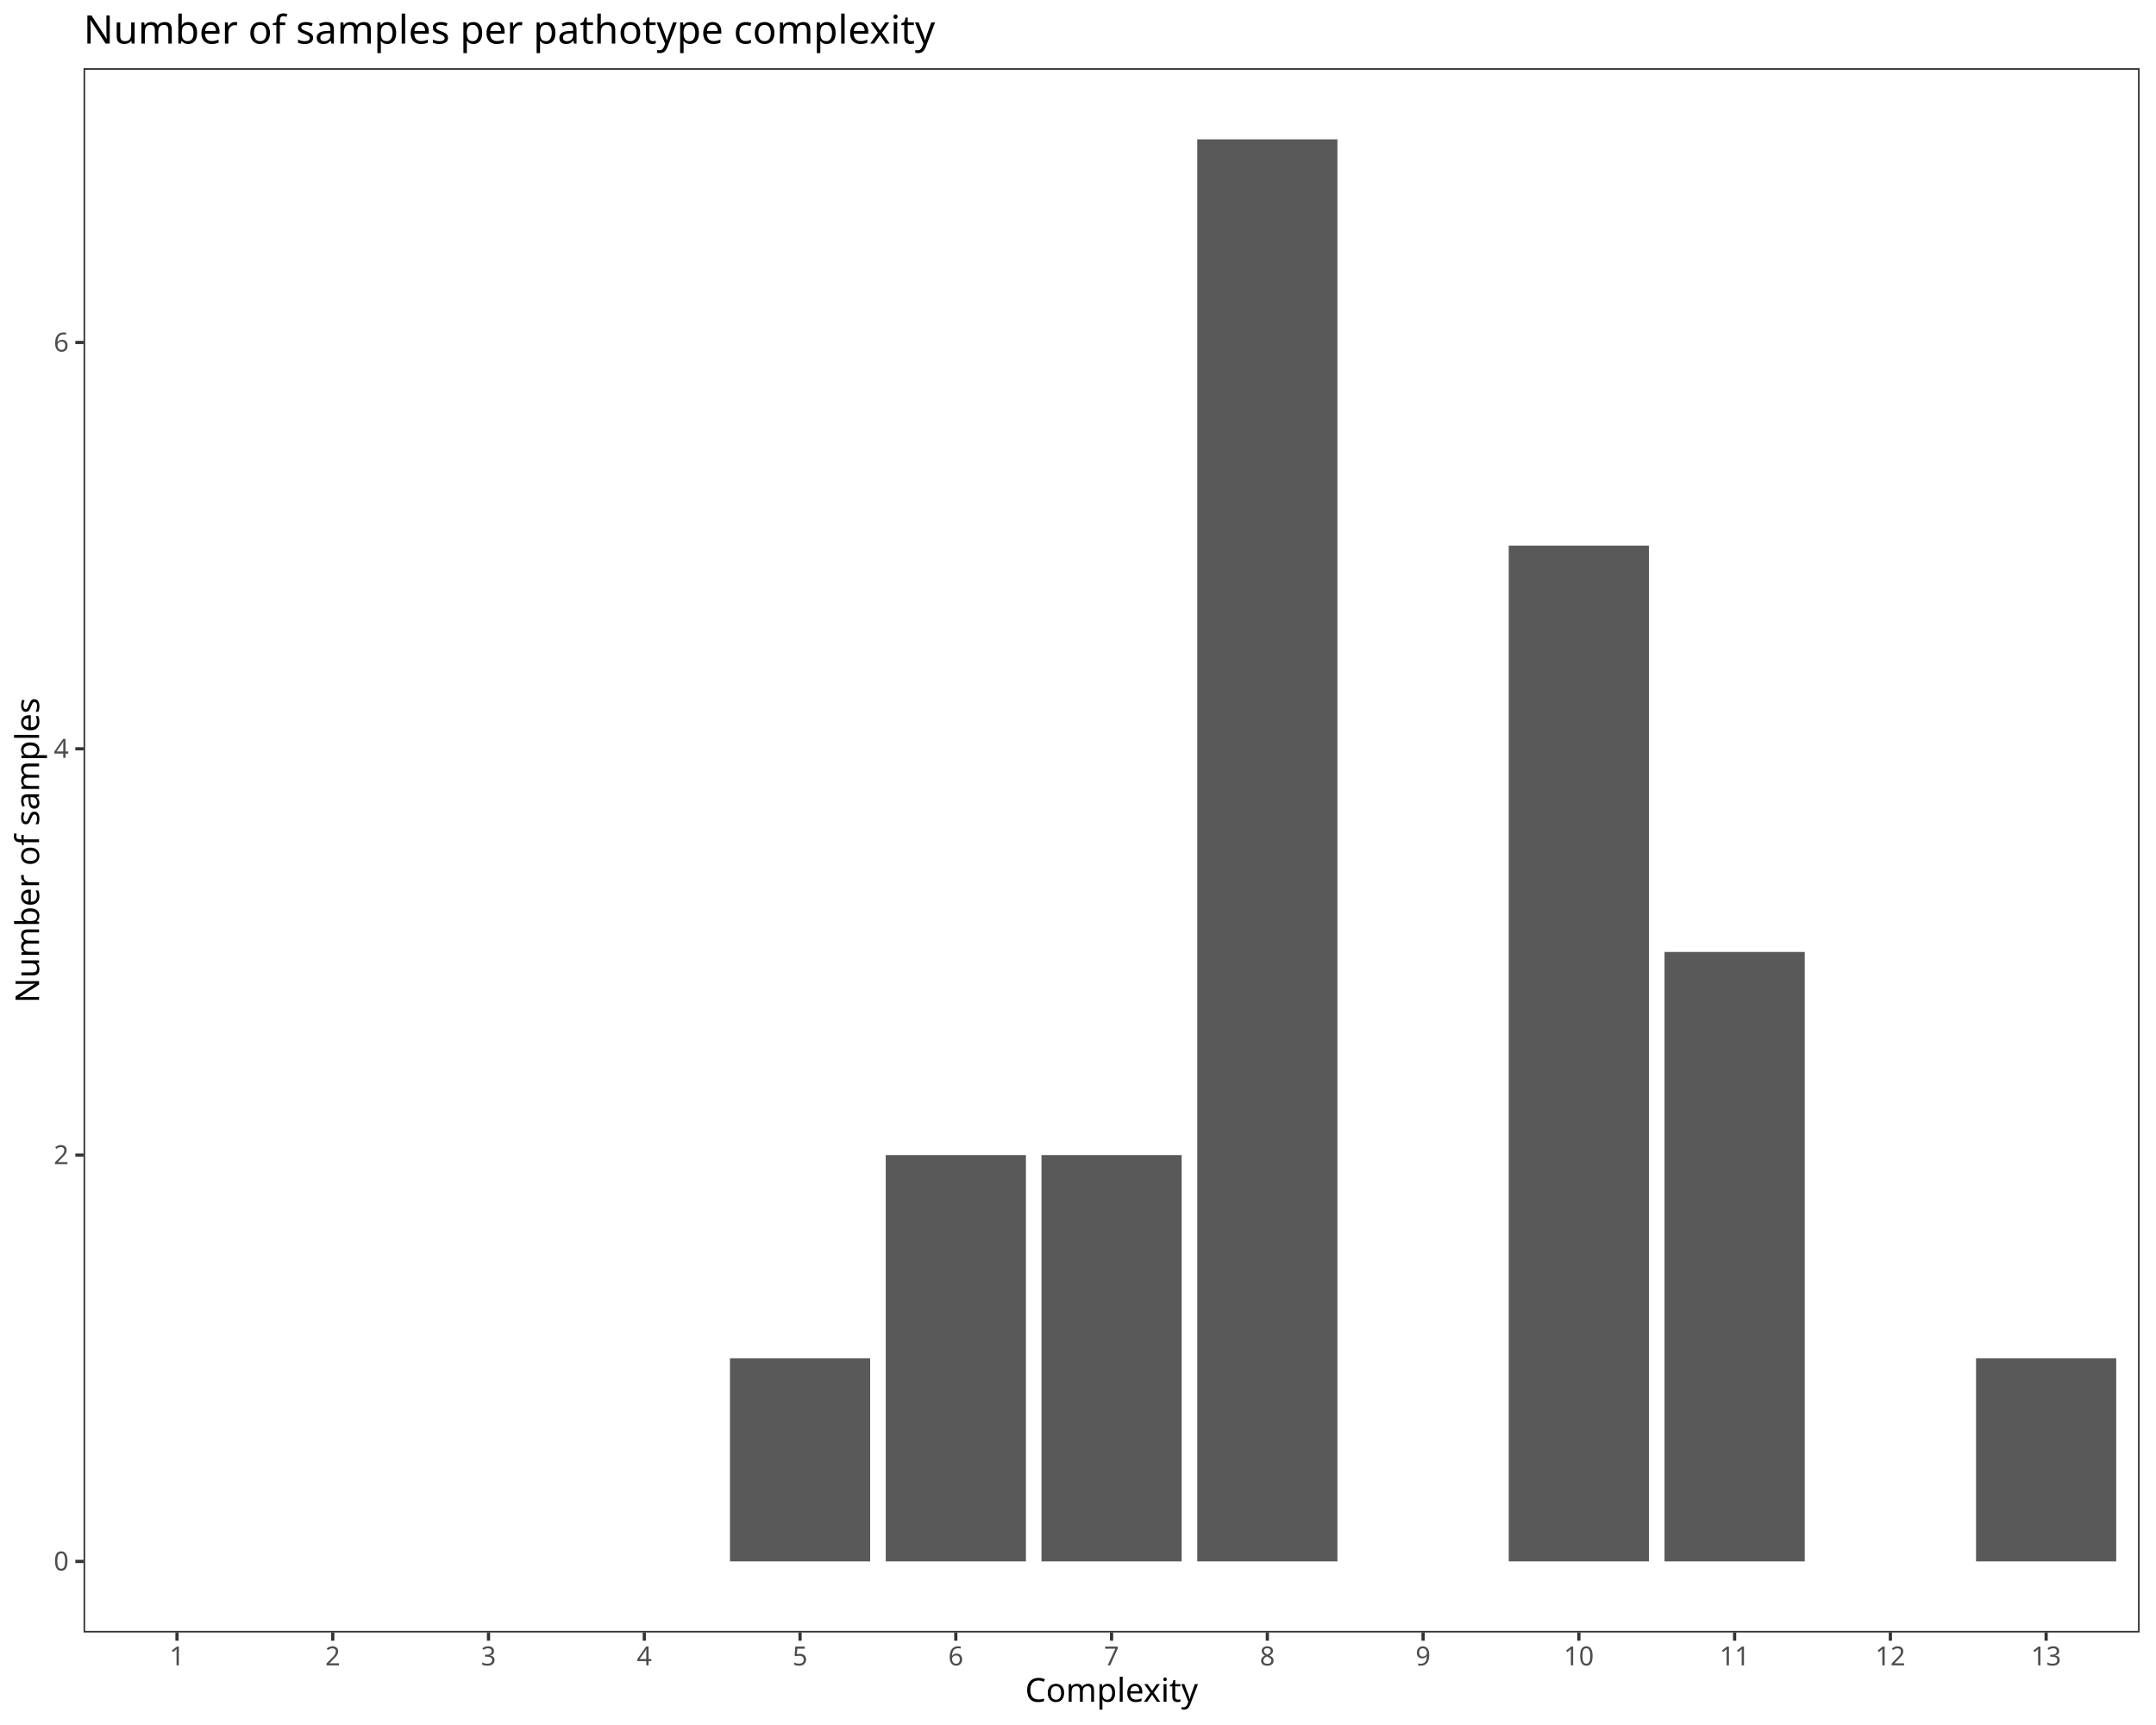
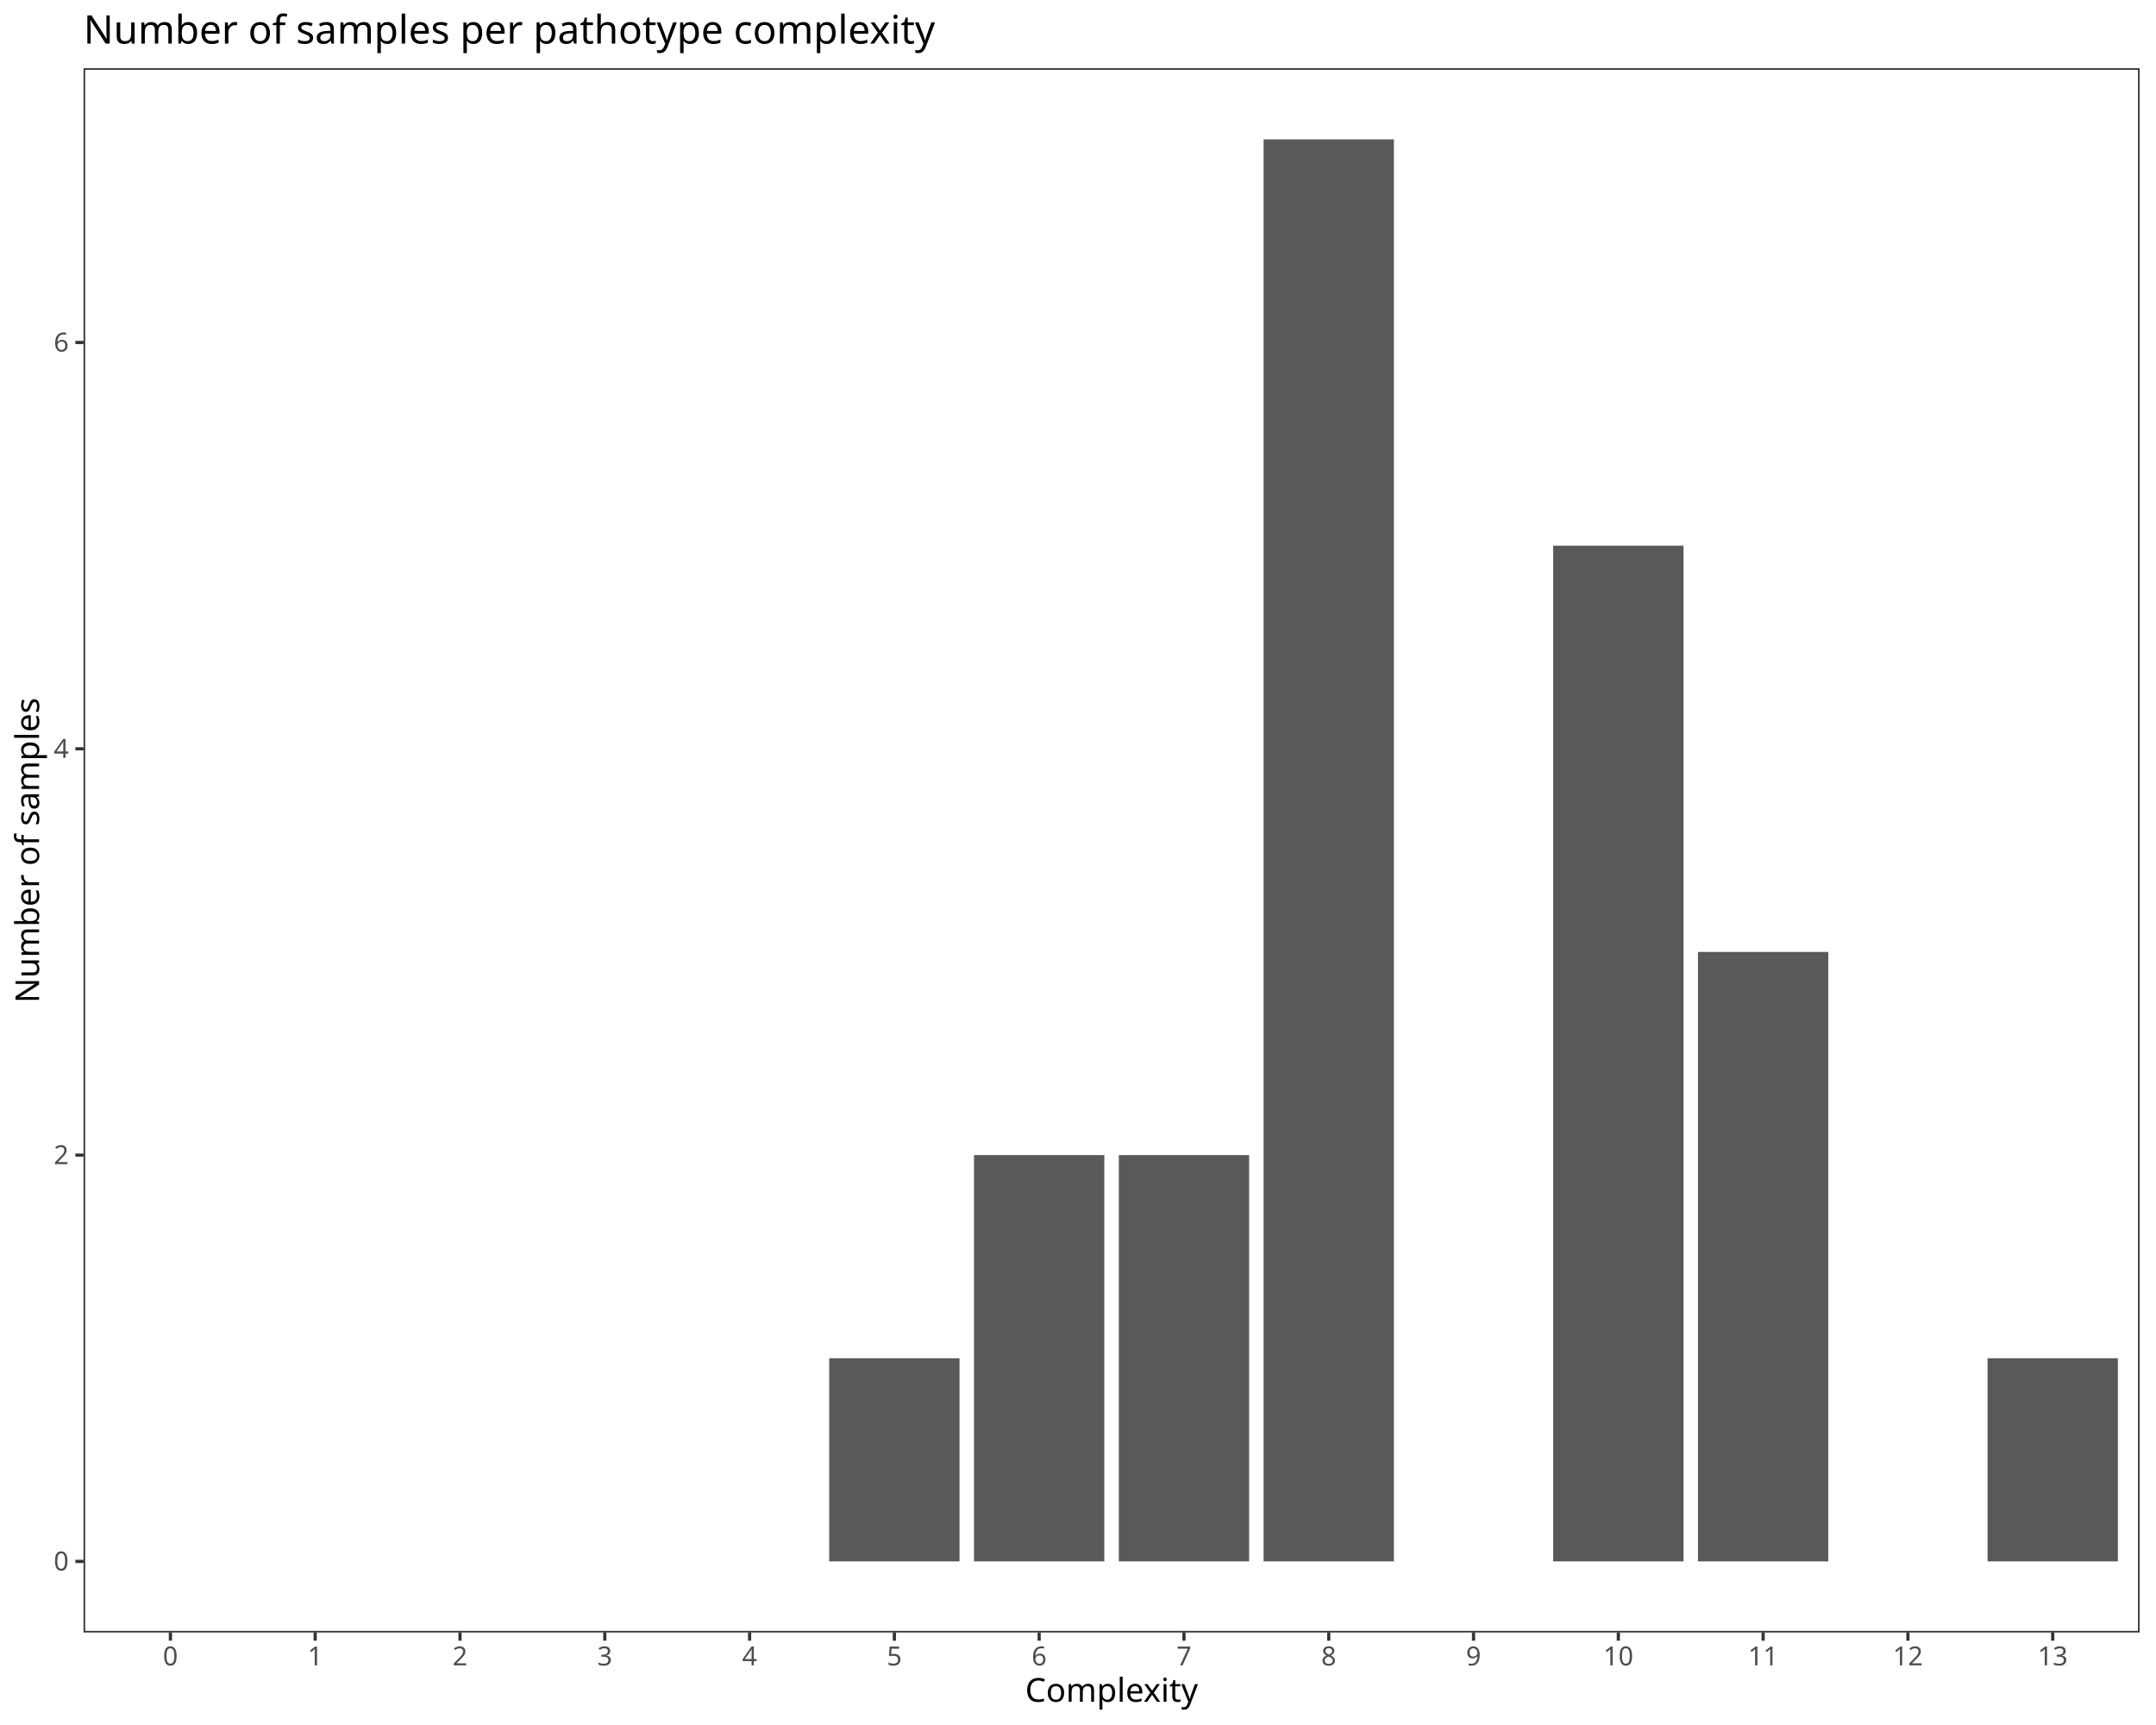
<svg xmlns="http://www.w3.org/2000/svg" class="svglite" data-engine-version="2.0" width="720.00pt" height="576.00pt" viewBox="0 0 720.00 576.00">
  <defs>
    <style type="text/css">
    .svglite line, .svglite polyline, .svglite polygon, .svglite path, .svglite rect, .svglite circle {
      fill: none;
      stroke: #000000;
      stroke-linecap: round;
      stroke-linejoin: round;
      stroke-miterlimit: 10.00;
    }
  </style>
  </defs>
  <rect width="100%" height="100%" style="stroke: none; fill: #FFFFFF;" />
  <defs>
    <clipPath id="cpMC4wMHw3MjAuMDB8MC4wMHw1NzYuMDA=">
      <rect x="0.00" y="0.00" width="720.00" height="576.00" />
    </clipPath>
  </defs>
  <g clip-path="url(#cpMC4wMHw3MjAuMDB8MC4wMHw1NzYuMDA=)">
    <rect x="0.00" y="0.00" width="720.00" height="576.00" style="stroke-width: 1.07; stroke: #FFFFFF; fill: #FFFFFF;" />
  </g>
  <defs>
    <clipPath id="cpMjcuOTB8NzE0LjUyfDIyLjc4fDU0NS4xMQ==">
      <rect x="27.90" y="22.78" width="686.62" height="522.33" />
    </clipPath>
  </defs>
  <g clip-path="url(#cpMjcuOTB8NzE0LjUyfDIyLjc4fDU0NS4xMQ==)">
    <rect x="27.90" y="22.78" width="686.62" height="522.33" style="stroke-width: 1.07; stroke: none; fill: #FFFFFF;" />
-     <rect x="35.70" y="521.37" width="46.82" height="0.00" style="stroke-width: 1.07; stroke: none; stroke-linecap: butt; stroke-linejoin: miter; fill: #595959;" />
-     <rect x="87.72" y="521.37" width="46.82" height="0.00" style="stroke-width: 1.07; stroke: none; stroke-linecap: butt; stroke-linejoin: miter; fill: #595959;" />
-     <rect x="139.74" y="521.37" width="46.82" height="0.00" style="stroke-width: 1.07; stroke: none; stroke-linecap: butt; stroke-linejoin: miter; fill: #595959;" />
-     <rect x="191.75" y="521.37" width="46.82" height="0.00" style="stroke-width: 1.07; stroke: none; stroke-linecap: butt; stroke-linejoin: miter; fill: #595959;" />
-     <rect x="243.77" y="453.54" width="46.82" height="67.83" style="stroke-width: 1.07; stroke: none; stroke-linecap: butt; stroke-linejoin: miter; fill: #595959;" />
-     <rect x="295.79" y="385.70" width="46.82" height="135.67" style="stroke-width: 1.07; stroke: none; stroke-linecap: butt; stroke-linejoin: miter; fill: #595959;" />
-     <rect x="347.80" y="385.70" width="46.82" height="135.67" style="stroke-width: 1.07; stroke: none; stroke-linecap: butt; stroke-linejoin: miter; fill: #595959;" />
-     <rect x="399.82" y="46.53" width="46.82" height="474.84" style="stroke-width: 1.07; stroke: none; stroke-linecap: butt; stroke-linejoin: miter; fill: #595959;" />
-     <rect x="451.84" y="521.37" width="46.82" height="0.00" style="stroke-width: 1.07; stroke: none; stroke-linecap: butt; stroke-linejoin: miter; fill: #595959;" />
-     <rect x="503.85" y="182.20" width="46.82" height="339.17" style="stroke-width: 1.07; stroke: none; stroke-linecap: butt; stroke-linejoin: miter; fill: #595959;" />
-     <rect x="555.87" y="317.87" width="46.82" height="203.50" style="stroke-width: 1.07; stroke: none; stroke-linecap: butt; stroke-linejoin: miter; fill: #595959;" />
-     <rect x="607.89" y="521.37" width="46.82" height="0.00" style="stroke-width: 1.07; stroke: none; stroke-linecap: butt; stroke-linejoin: miter; fill: #595959;" />
-     <rect x="659.90" y="453.54" width="46.82" height="67.83" style="stroke-width: 1.07; stroke: none; stroke-linecap: butt; stroke-linejoin: miter; fill: #595959;" />
+     <rect x="35.15" y="521.37" width="43.52" height="0.00" style="stroke-width: 1.07; stroke: none; stroke-linecap: butt; stroke-linejoin: miter; fill: #595959;" />
+     <rect x="83.51" y="521.37" width="43.52" height="0.00" style="stroke-width: 1.07; stroke: none; stroke-linecap: butt; stroke-linejoin: miter; fill: #595959;" />
+     <rect x="131.86" y="521.37" width="43.52" height="0.00" style="stroke-width: 1.07; stroke: none; stroke-linecap: butt; stroke-linejoin: miter; fill: #595959;" />
+     <rect x="180.21" y="521.37" width="43.52" height="0.00" style="stroke-width: 1.07; stroke: none; stroke-linecap: butt; stroke-linejoin: miter; fill: #595959;" />
+     <rect x="228.57" y="521.37" width="43.52" height="0.00" style="stroke-width: 1.07; stroke: none; stroke-linecap: butt; stroke-linejoin: miter; fill: #595959;" />
+     <rect x="276.92" y="453.54" width="43.52" height="67.83" style="stroke-width: 1.07; stroke: none; stroke-linecap: butt; stroke-linejoin: miter; fill: #595959;" />
+     <rect x="325.27" y="385.70" width="43.52" height="135.67" style="stroke-width: 1.07; stroke: none; stroke-linecap: butt; stroke-linejoin: miter; fill: #595959;" />
+     <rect x="373.63" y="385.70" width="43.52" height="135.67" style="stroke-width: 1.07; stroke: none; stroke-linecap: butt; stroke-linejoin: miter; fill: #595959;" />
+     <rect x="421.98" y="46.53" width="43.52" height="474.84" style="stroke-width: 1.07; stroke: none; stroke-linecap: butt; stroke-linejoin: miter; fill: #595959;" />
+     <rect x="470.33" y="521.37" width="43.52" height="0.00" style="stroke-width: 1.07; stroke: none; stroke-linecap: butt; stroke-linejoin: miter; fill: #595959;" />
+     <rect x="518.69" y="182.20" width="43.52" height="339.17" style="stroke-width: 1.07; stroke: none; stroke-linecap: butt; stroke-linejoin: miter; fill: #595959;" />
+     <rect x="567.04" y="317.87" width="43.52" height="203.50" style="stroke-width: 1.07; stroke: none; stroke-linecap: butt; stroke-linejoin: miter; fill: #595959;" />
+     <rect x="615.40" y="521.37" width="43.52" height="0.00" style="stroke-width: 1.07; stroke: none; stroke-linecap: butt; stroke-linejoin: miter; fill: #595959;" />
+     <rect x="663.75" y="453.54" width="43.52" height="67.83" style="stroke-width: 1.07; stroke: none; stroke-linecap: butt; stroke-linejoin: miter; fill: #595959;" />
    <rect x="27.90" y="22.78" width="686.62" height="522.33" style="stroke-width: 1.07; stroke: #333333;" />
  </g>
  <g clip-path="url(#cpMC4wMHw3MjAuMDB8MC4wMHw1NzYuMDA=)">
    <text x="22.97" y="524.40" text-anchor="end" style="font-size: 8.80px; fill: #4D4D4D; font-family: sans;" textLength="4.89px" lengthAdjust="spacingAndGlyphs">0</text>
    <text x="22.97" y="388.73" text-anchor="end" style="font-size: 8.80px; fill: #4D4D4D; font-family: sans;" textLength="4.89px" lengthAdjust="spacingAndGlyphs">2</text>
    <text x="22.97" y="253.06" text-anchor="end" style="font-size: 8.80px; fill: #4D4D4D; font-family: sans;" textLength="4.89px" lengthAdjust="spacingAndGlyphs">4</text>
    <text x="22.97" y="117.39" text-anchor="end" style="font-size: 8.80px; fill: #4D4D4D; font-family: sans;" textLength="4.89px" lengthAdjust="spacingAndGlyphs">6</text>
    <polyline points="25.16,521.37 27.90,521.37 " style="stroke-width: 1.07; stroke: #333333; stroke-linecap: butt;" />
    <polyline points="25.16,385.70 27.90,385.70 " style="stroke-width: 1.07; stroke: #333333; stroke-linecap: butt;" />
    <polyline points="25.16,250.03 27.90,250.03 " style="stroke-width: 1.07; stroke: #333333; stroke-linecap: butt;" />
    <polyline points="25.16,114.36 27.90,114.36 " style="stroke-width: 1.07; stroke: #333333; stroke-linecap: butt;" />
-     <polyline points="59.11,547.85 59.11,545.11 " style="stroke-width: 1.07; stroke: #333333; stroke-linecap: butt;" />
-     <polyline points="111.13,547.85 111.13,545.11 " style="stroke-width: 1.07; stroke: #333333; stroke-linecap: butt;" />
-     <polyline points="163.14,547.85 163.14,545.11 " style="stroke-width: 1.07; stroke: #333333; stroke-linecap: butt;" />
-     <polyline points="215.16,547.85 215.16,545.11 " style="stroke-width: 1.07; stroke: #333333; stroke-linecap: butt;" />
-     <polyline points="267.18,547.85 267.18,545.11 " style="stroke-width: 1.07; stroke: #333333; stroke-linecap: butt;" />
-     <polyline points="319.19,547.85 319.19,545.11 " style="stroke-width: 1.07; stroke: #333333; stroke-linecap: butt;" />
-     <polyline points="371.21,547.85 371.21,545.11 " style="stroke-width: 1.07; stroke: #333333; stroke-linecap: butt;" />
-     <polyline points="423.23,547.85 423.23,545.11 " style="stroke-width: 1.07; stroke: #333333; stroke-linecap: butt;" />
-     <polyline points="475.24,547.85 475.24,545.11 " style="stroke-width: 1.07; stroke: #333333; stroke-linecap: butt;" />
-     <polyline points="527.26,547.85 527.26,545.11 " style="stroke-width: 1.07; stroke: #333333; stroke-linecap: butt;" />
-     <polyline points="579.28,547.85 579.28,545.11 " style="stroke-width: 1.07; stroke: #333333; stroke-linecap: butt;" />
-     <polyline points="631.29,547.85 631.29,545.11 " style="stroke-width: 1.07; stroke: #333333; stroke-linecap: butt;" />
-     <polyline points="683.31,547.85 683.31,545.11 " style="stroke-width: 1.07; stroke: #333333; stroke-linecap: butt;" />
-     <text x="59.11" y="556.10" text-anchor="middle" style="font-size: 8.80px; fill: #4D4D4D; font-family: sans;" textLength="4.89px" lengthAdjust="spacingAndGlyphs">1</text>
-     <text x="111.13" y="556.10" text-anchor="middle" style="font-size: 8.80px; fill: #4D4D4D; font-family: sans;" textLength="4.89px" lengthAdjust="spacingAndGlyphs">2</text>
-     <text x="163.14" y="556.10" text-anchor="middle" style="font-size: 8.80px; fill: #4D4D4D; font-family: sans;" textLength="4.89px" lengthAdjust="spacingAndGlyphs">3</text>
-     <text x="215.16" y="556.10" text-anchor="middle" style="font-size: 8.80px; fill: #4D4D4D; font-family: sans;" textLength="4.89px" lengthAdjust="spacingAndGlyphs">4</text>
-     <text x="267.18" y="556.10" text-anchor="middle" style="font-size: 8.80px; fill: #4D4D4D; font-family: sans;" textLength="4.89px" lengthAdjust="spacingAndGlyphs">5</text>
-     <text x="319.19" y="556.10" text-anchor="middle" style="font-size: 8.80px; fill: #4D4D4D; font-family: sans;" textLength="4.89px" lengthAdjust="spacingAndGlyphs">6</text>
-     <text x="371.21" y="556.10" text-anchor="middle" style="font-size: 8.80px; fill: #4D4D4D; font-family: sans;" textLength="4.89px" lengthAdjust="spacingAndGlyphs">7</text>
-     <text x="423.23" y="556.10" text-anchor="middle" style="font-size: 8.80px; fill: #4D4D4D; font-family: sans;" textLength="4.89px" lengthAdjust="spacingAndGlyphs">8</text>
-     <text x="475.24" y="556.10" text-anchor="middle" style="font-size: 8.80px; fill: #4D4D4D; font-family: sans;" textLength="4.89px" lengthAdjust="spacingAndGlyphs">9</text>
-     <text x="527.26" y="556.10" text-anchor="middle" style="font-size: 8.80px; fill: #4D4D4D; font-family: sans;" textLength="9.79px" lengthAdjust="spacingAndGlyphs">10</text>
-     <text x="579.28" y="556.10" text-anchor="middle" style="font-size: 8.80px; fill: #4D4D4D; font-family: sans;" textLength="9.79px" lengthAdjust="spacingAndGlyphs">11</text>
-     <text x="631.29" y="556.10" text-anchor="middle" style="font-size: 8.80px; fill: #4D4D4D; font-family: sans;" textLength="9.79px" lengthAdjust="spacingAndGlyphs">12</text>
-     <text x="683.31" y="556.10" text-anchor="middle" style="font-size: 8.80px; fill: #4D4D4D; font-family: sans;" textLength="9.79px" lengthAdjust="spacingAndGlyphs">13</text>
+     <polyline points="56.91,547.85 56.91,545.11 " style="stroke-width: 1.07; stroke: #333333; stroke-linecap: butt;" />
+     <polyline points="105.26,547.85 105.26,545.11 " style="stroke-width: 1.07; stroke: #333333; stroke-linecap: butt;" />
+     <polyline points="153.62,547.85 153.62,545.11 " style="stroke-width: 1.07; stroke: #333333; stroke-linecap: butt;" />
+     <polyline points="201.97,547.85 201.97,545.11 " style="stroke-width: 1.07; stroke: #333333; stroke-linecap: butt;" />
+     <polyline points="250.33,547.85 250.33,545.11 " style="stroke-width: 1.07; stroke: #333333; stroke-linecap: butt;" />
+     <polyline points="298.68,547.85 298.68,545.11 " style="stroke-width: 1.07; stroke: #333333; stroke-linecap: butt;" />
+     <polyline points="347.03,547.85 347.03,545.11 " style="stroke-width: 1.07; stroke: #333333; stroke-linecap: butt;" />
+     <polyline points="395.39,547.85 395.39,545.11 " style="stroke-width: 1.07; stroke: #333333; stroke-linecap: butt;" />
+     <polyline points="443.74,547.85 443.74,545.11 " style="stroke-width: 1.07; stroke: #333333; stroke-linecap: butt;" />
+     <polyline points="492.09,547.85 492.09,545.11 " style="stroke-width: 1.07; stroke: #333333; stroke-linecap: butt;" />
+     <polyline points="540.45,547.85 540.45,545.11 " style="stroke-width: 1.07; stroke: #333333; stroke-linecap: butt;" />
+     <polyline points="588.80,547.85 588.80,545.11 " style="stroke-width: 1.07; stroke: #333333; stroke-linecap: butt;" />
+     <polyline points="637.15,547.85 637.15,545.11 " style="stroke-width: 1.07; stroke: #333333; stroke-linecap: butt;" />
+     <polyline points="685.51,547.85 685.51,545.11 " style="stroke-width: 1.07; stroke: #333333; stroke-linecap: butt;" />
+     <text x="56.91" y="556.10" text-anchor="middle" style="font-size: 8.80px; fill: #4D4D4D; font-family: sans;" textLength="4.89px" lengthAdjust="spacingAndGlyphs">0</text>
+     <text x="105.26" y="556.10" text-anchor="middle" style="font-size: 8.80px; fill: #4D4D4D; font-family: sans;" textLength="4.89px" lengthAdjust="spacingAndGlyphs">1</text>
+     <text x="153.62" y="556.10" text-anchor="middle" style="font-size: 8.80px; fill: #4D4D4D; font-family: sans;" textLength="4.89px" lengthAdjust="spacingAndGlyphs">2</text>
+     <text x="201.97" y="556.10" text-anchor="middle" style="font-size: 8.80px; fill: #4D4D4D; font-family: sans;" textLength="4.89px" lengthAdjust="spacingAndGlyphs">3</text>
+     <text x="250.33" y="556.10" text-anchor="middle" style="font-size: 8.80px; fill: #4D4D4D; font-family: sans;" textLength="4.89px" lengthAdjust="spacingAndGlyphs">4</text>
+     <text x="298.68" y="556.10" text-anchor="middle" style="font-size: 8.80px; fill: #4D4D4D; font-family: sans;" textLength="4.89px" lengthAdjust="spacingAndGlyphs">5</text>
+     <text x="347.03" y="556.10" text-anchor="middle" style="font-size: 8.80px; fill: #4D4D4D; font-family: sans;" textLength="4.89px" lengthAdjust="spacingAndGlyphs">6</text>
+     <text x="395.39" y="556.10" text-anchor="middle" style="font-size: 8.80px; fill: #4D4D4D; font-family: sans;" textLength="4.89px" lengthAdjust="spacingAndGlyphs">7</text>
+     <text x="443.74" y="556.10" text-anchor="middle" style="font-size: 8.80px; fill: #4D4D4D; font-family: sans;" textLength="4.89px" lengthAdjust="spacingAndGlyphs">8</text>
+     <text x="492.09" y="556.10" text-anchor="middle" style="font-size: 8.80px; fill: #4D4D4D; font-family: sans;" textLength="4.89px" lengthAdjust="spacingAndGlyphs">9</text>
+     <text x="540.45" y="556.10" text-anchor="middle" style="font-size: 8.80px; fill: #4D4D4D; font-family: sans;" textLength="9.79px" lengthAdjust="spacingAndGlyphs">10</text>
+     <text x="588.80" y="556.10" text-anchor="middle" style="font-size: 8.80px; fill: #4D4D4D; font-family: sans;" textLength="9.79px" lengthAdjust="spacingAndGlyphs">11</text>
+     <text x="637.15" y="556.10" text-anchor="middle" style="font-size: 8.80px; fill: #4D4D4D; font-family: sans;" textLength="9.79px" lengthAdjust="spacingAndGlyphs">12</text>
+     <text x="685.51" y="556.10" text-anchor="middle" style="font-size: 8.80px; fill: #4D4D4D; font-family: sans;" textLength="9.79px" lengthAdjust="spacingAndGlyphs">13</text>
    <text x="371.21" y="568.24" text-anchor="middle" style="font-size: 11.00px; font-family: sans;" textLength="54.42px" lengthAdjust="spacingAndGlyphs">Complexity</text>
    <text transform="translate(13.05,283.95) rotate(-90)" text-anchor="middle" style="font-size: 11.00px; font-family: sans;" textLength="95.39px" lengthAdjust="spacingAndGlyphs">Number of samples</text>
    <text x="27.90" y="14.56" style="font-size: 13.20px; font-family: sans;" textLength="264.91px" lengthAdjust="spacingAndGlyphs">Number of samples per pathotype complexity</text>
  </g>
</svg>
